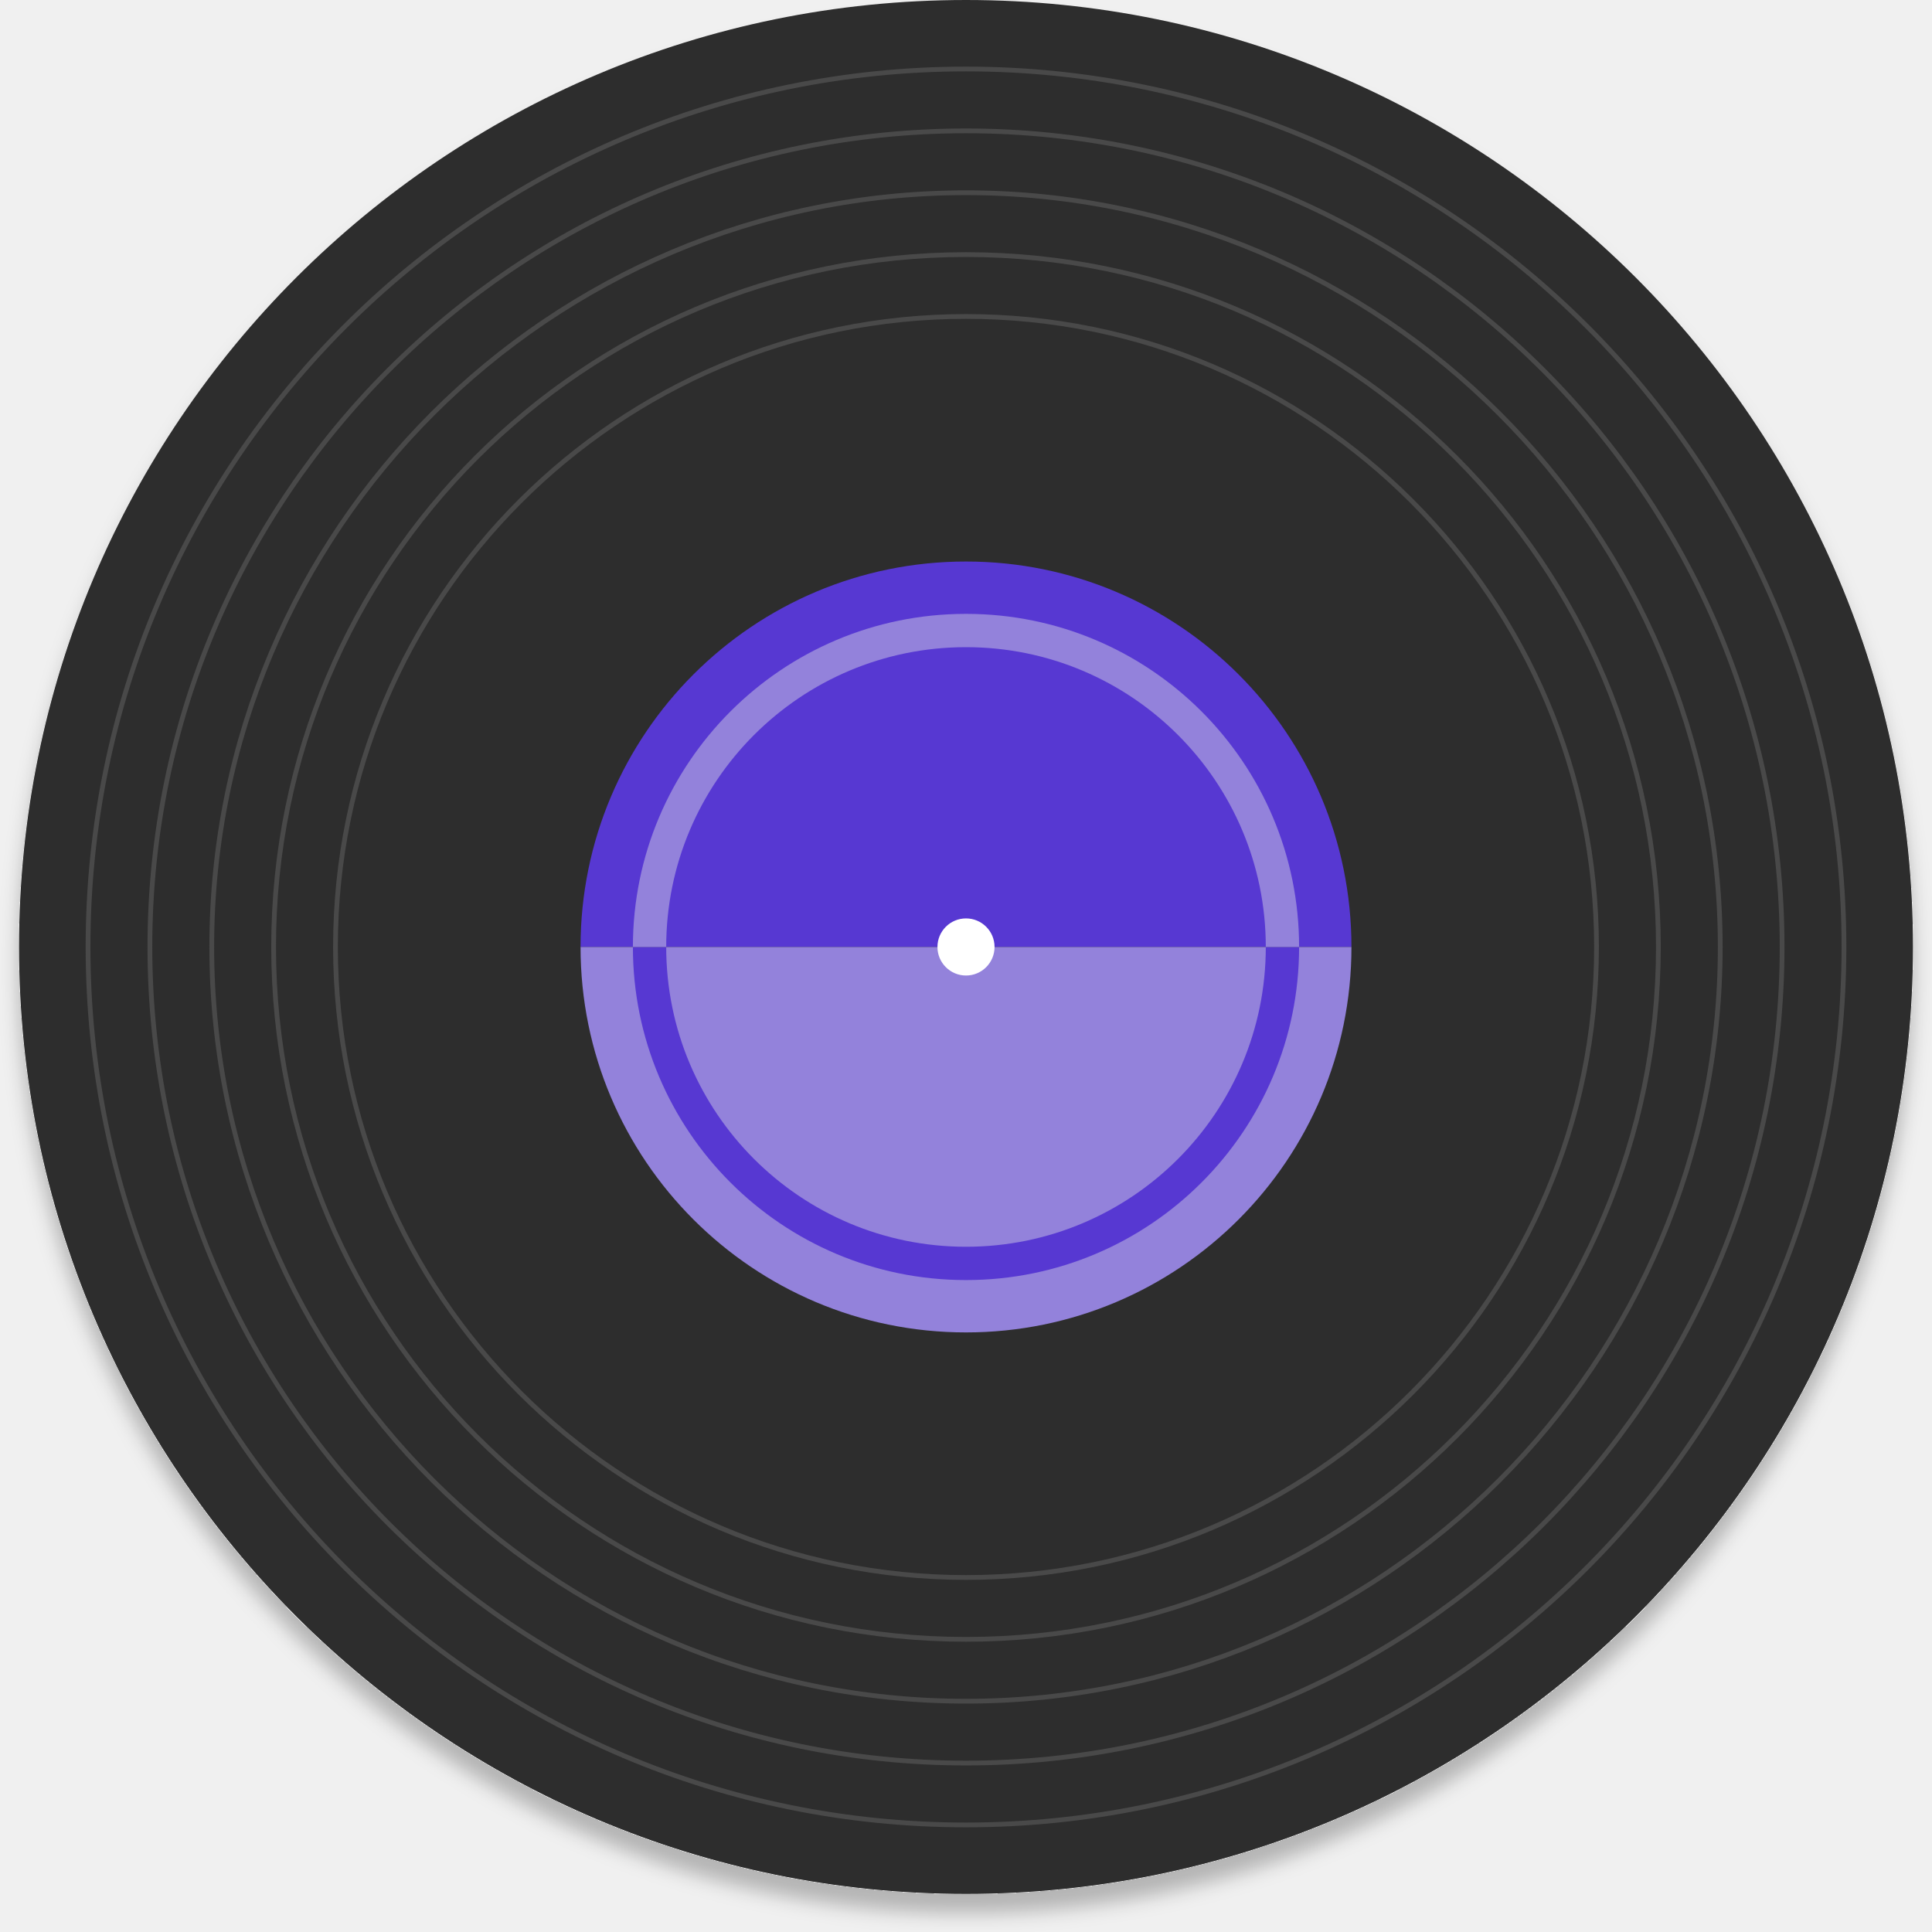
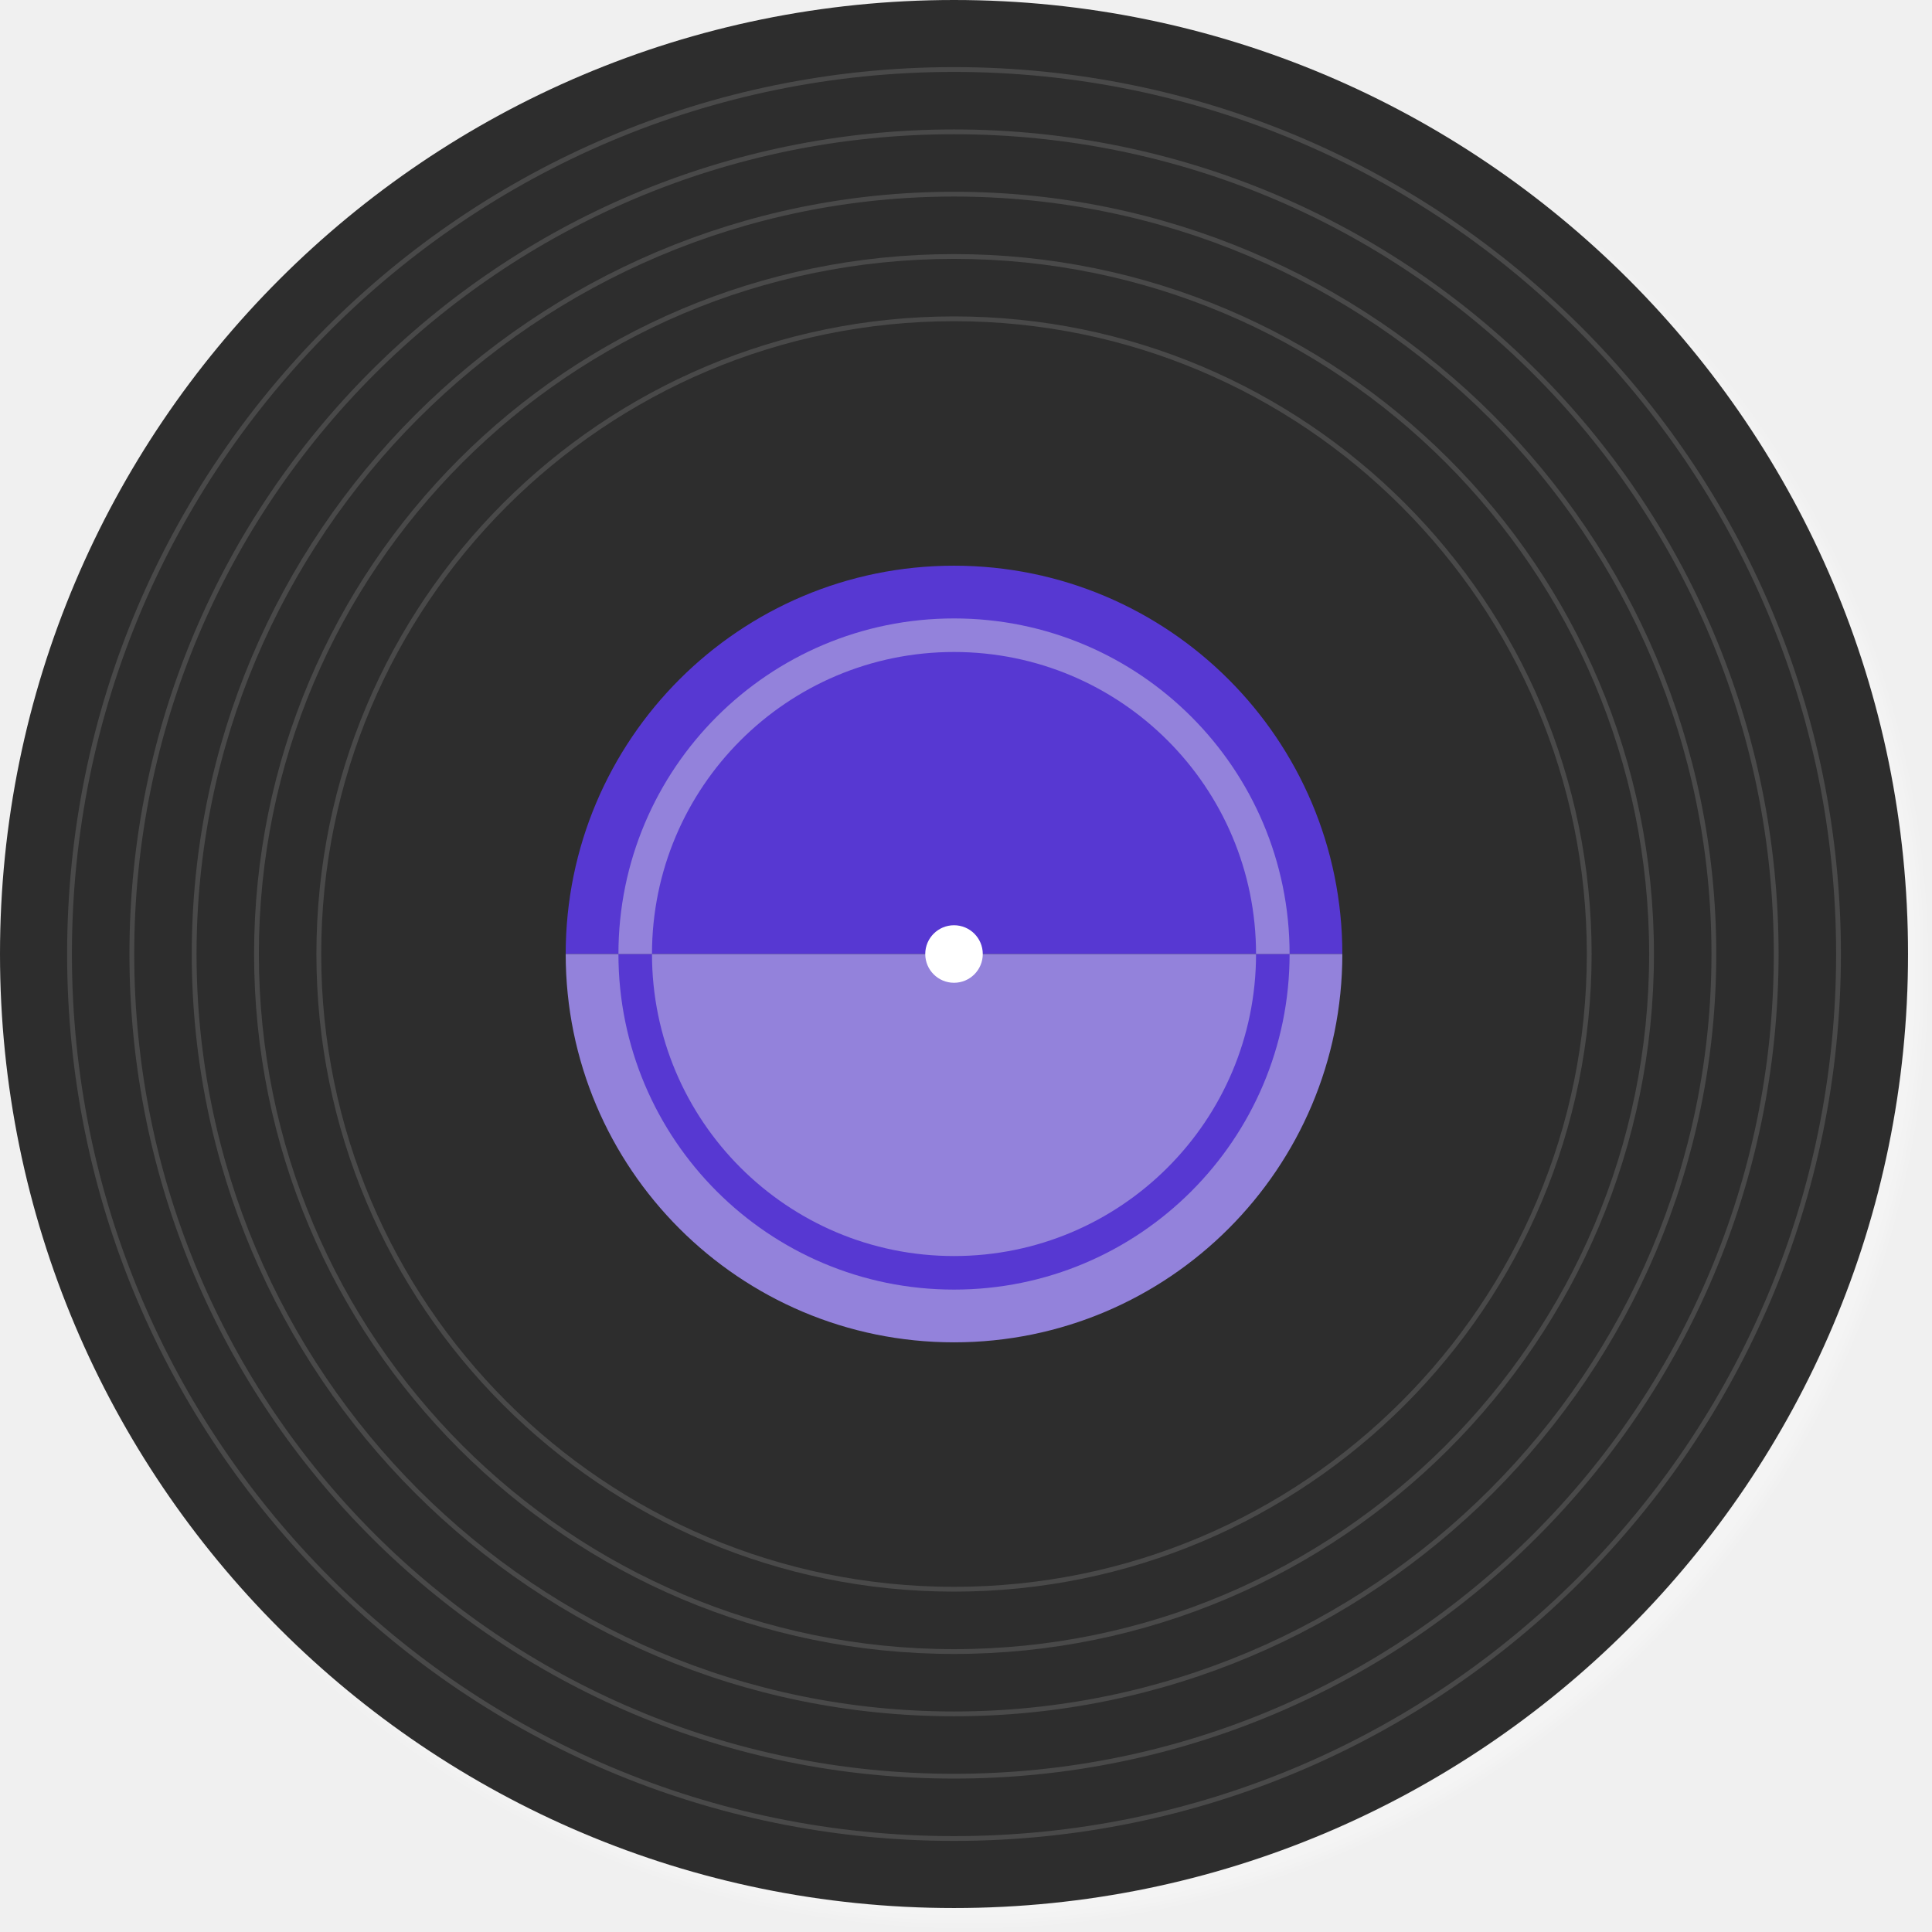
- <svg xmlns="http://www.w3.org/2000/svg" width="406" height="406" viewBox="0 0 406 406" fill="none">
+ <svg xmlns="http://www.w3.org/2000/svg" width="403" height="403" viewBox="0 0 403 403" fill="none">
  <g filter="url(#filter0_d_43_18)">
-     <circle cx="203" cy="199" r="199" fill="#2D2D2D" />
+     <circle cx="199" cy="199" r="199" fill="#2D2D2D" />
  </g>
-   <circle cx="203" cy="199" r="184.5" stroke="#494949" />
-   <circle cx="203" cy="199" r="171.5" stroke="#494949" />
-   <circle cx="203" cy="199" r="158.5" stroke="#494949" />
-   <circle cx="203" cy="199" r="145.5" stroke="#494949" />
-   <circle cx="203" cy="199" r="132.5" stroke="#494949" />
-   <path d="M122 199C122 154.265 158.265 118 203 118V118C247.735 118 284 154.265 284 199V199H122V199Z" fill="#5738D2" />
-   <path d="M122 199C122 243.735 158.265 280 203 280V280C247.735 280 284 243.735 284 199V199H122V199Z" fill="#9382DB" />
+   <circle cx="199" cy="199" r="184.5" stroke="#494949" />
+   <circle cx="199" cy="199" r="171.5" stroke="#494949" />
+   <circle cx="199" cy="199" r="158.5" stroke="#494949" />
+   <circle cx="199" cy="199" r="145.5" stroke="#494949" />
+   <circle cx="199" cy="199" r="132.5" stroke="#494949" />
+   <path d="M118 199C118 154.265 154.265 118 199 118V118C243.735 118 280 154.265 280 199V199H118V199Z" fill="#5738D2" />
+   <path d="M118 199C118 243.735 154.265 280 199 280V280C243.735 280 280 243.735 280 199V199H118V199Z" fill="#9382DB" />
  <mask id="path-9-inside-1_43_18" fill="white">
-     <path d="M133 199C133 237.66 164.34 269 203 269V269C241.66 269 273 237.66 273 199V199H133V199Z" />
+     <path d="M129 199C129 237.66 160.34 269 199 269V269C237.66 269 269 237.66 269 199V199H129V199Z" />
  </mask>
-   <path d="M126 199C126 241.526 160.474 276 203 276C245.526 276 280 241.526 280 199H266C266 233.794 237.794 262 203 262C168.206 262 140 233.794 140 199H126ZM273 199H133H273ZM126 199C126 241.526 160.474 276 203 276V262C168.206 262 140 233.794 140 199H126ZM203 276C245.526 276 280 241.526 280 199H266C266 233.794 237.794 262 203 262V276Z" fill="#5738D2" mask="url(#path-9-inside-1_43_18)" />
+   <path d="M122 199C122 241.526 156.474 276 199 276C241.526 276 276 241.526 276 199H262C262 233.794 233.794 262 199 262C164.206 262 136 233.794 136 199H122ZM269 199H129H269ZM122 199C122 241.526 156.474 276 199 276V262C164.206 262 136 233.794 136 199H122ZM199 276C241.526 276 276 241.526 276 199H262C262 233.794 233.794 262 199 262V276Z" fill="#5738D2" mask="url(#path-9-inside-1_43_18)" />
  <mask id="path-11-inside-2_43_18" fill="white">
-     <path d="M133 199C133 160.34 164.34 129 203 129V129C241.66 129 273 160.34 273 199V199H133V199Z" />
+     <path d="M129 199C129 160.34 160.34 129 199 129V129C237.66 129 269 160.34 269 199V199H129V199Z" />
  </mask>
-   <path d="M126 199C126 156.474 160.474 122 203 122C245.526 122 280 156.474 280 199H266C266 164.206 237.794 136 203 136C168.206 136 140 164.206 140 199H126ZM273 199H133H273ZM126 199C126 156.474 160.474 122 203 122V136C168.206 136 140 164.206 140 199H126ZM203 122C245.526 122 280 156.474 280 199H266C266 164.206 237.794 136 203 136V122Z" fill="#9382DB" mask="url(#path-11-inside-2_43_18)" />
-   <circle cx="203" cy="199" r="6" fill="white" />
+   <path d="M122 199C122 156.474 156.474 122 199 122C241.526 122 276 156.474 276 199H262C262 164.206 233.794 136 199 136C164.206 136 136 164.206 136 199H122ZM269 199H129H269ZM122 199C122 156.474 156.474 122 199 122V136C164.206 136 136 164.206 136 199H122ZM199 122C241.526 122 276 156.474 276 199H262C262 164.206 233.794 136 199 136V122Z" fill="#9382DB" mask="url(#path-11-inside-2_43_18)" />
+   <circle cx="199" cy="199" r="6" fill="white" />
  <defs>
-     <filter id="filter0_d_43_18" x="0" y="0" width="406" height="406" filterUnits="userSpaceOnUse" color-interpolation-filters="sRGB">
+     <filter id="filter0_d_43_18" x="0" y="0" width="403" height="403" filterUnits="userSpaceOnUse" color-interpolation-filters="sRGB">
      <feFlood flood-opacity="0" result="BackgroundImageFix" />
      <feColorMatrix in="SourceAlpha" type="matrix" values="0 0 0 0 0 0 0 0 0 0 0 0 0 0 0 0 0 0 127 0" result="hardAlpha" />
-       <feOffset dy="4" />
-       <feGaussianBlur stdDeviation="2" />
+       <feOffset dx="3" dy="3" />
+       <feGaussianBlur stdDeviation="1" />
      <feComposite in2="hardAlpha" operator="out" />
-       <feColorMatrix type="matrix" values="0 0 0 0 0 0 0 0 0 0 0 0 0 0 0 0 0 0 0.25 0" />
+       <feColorMatrix type="matrix" values="0 0 0 0 1 0 0 0 0 1 0 0 0 0 1 0 0 0 0.25 0" />
      <feBlend mode="normal" in2="BackgroundImageFix" result="effect1_dropShadow_43_18" />
      <feBlend mode="normal" in="SourceGraphic" in2="effect1_dropShadow_43_18" result="shape" />
    </filter>
  </defs>
</svg>
